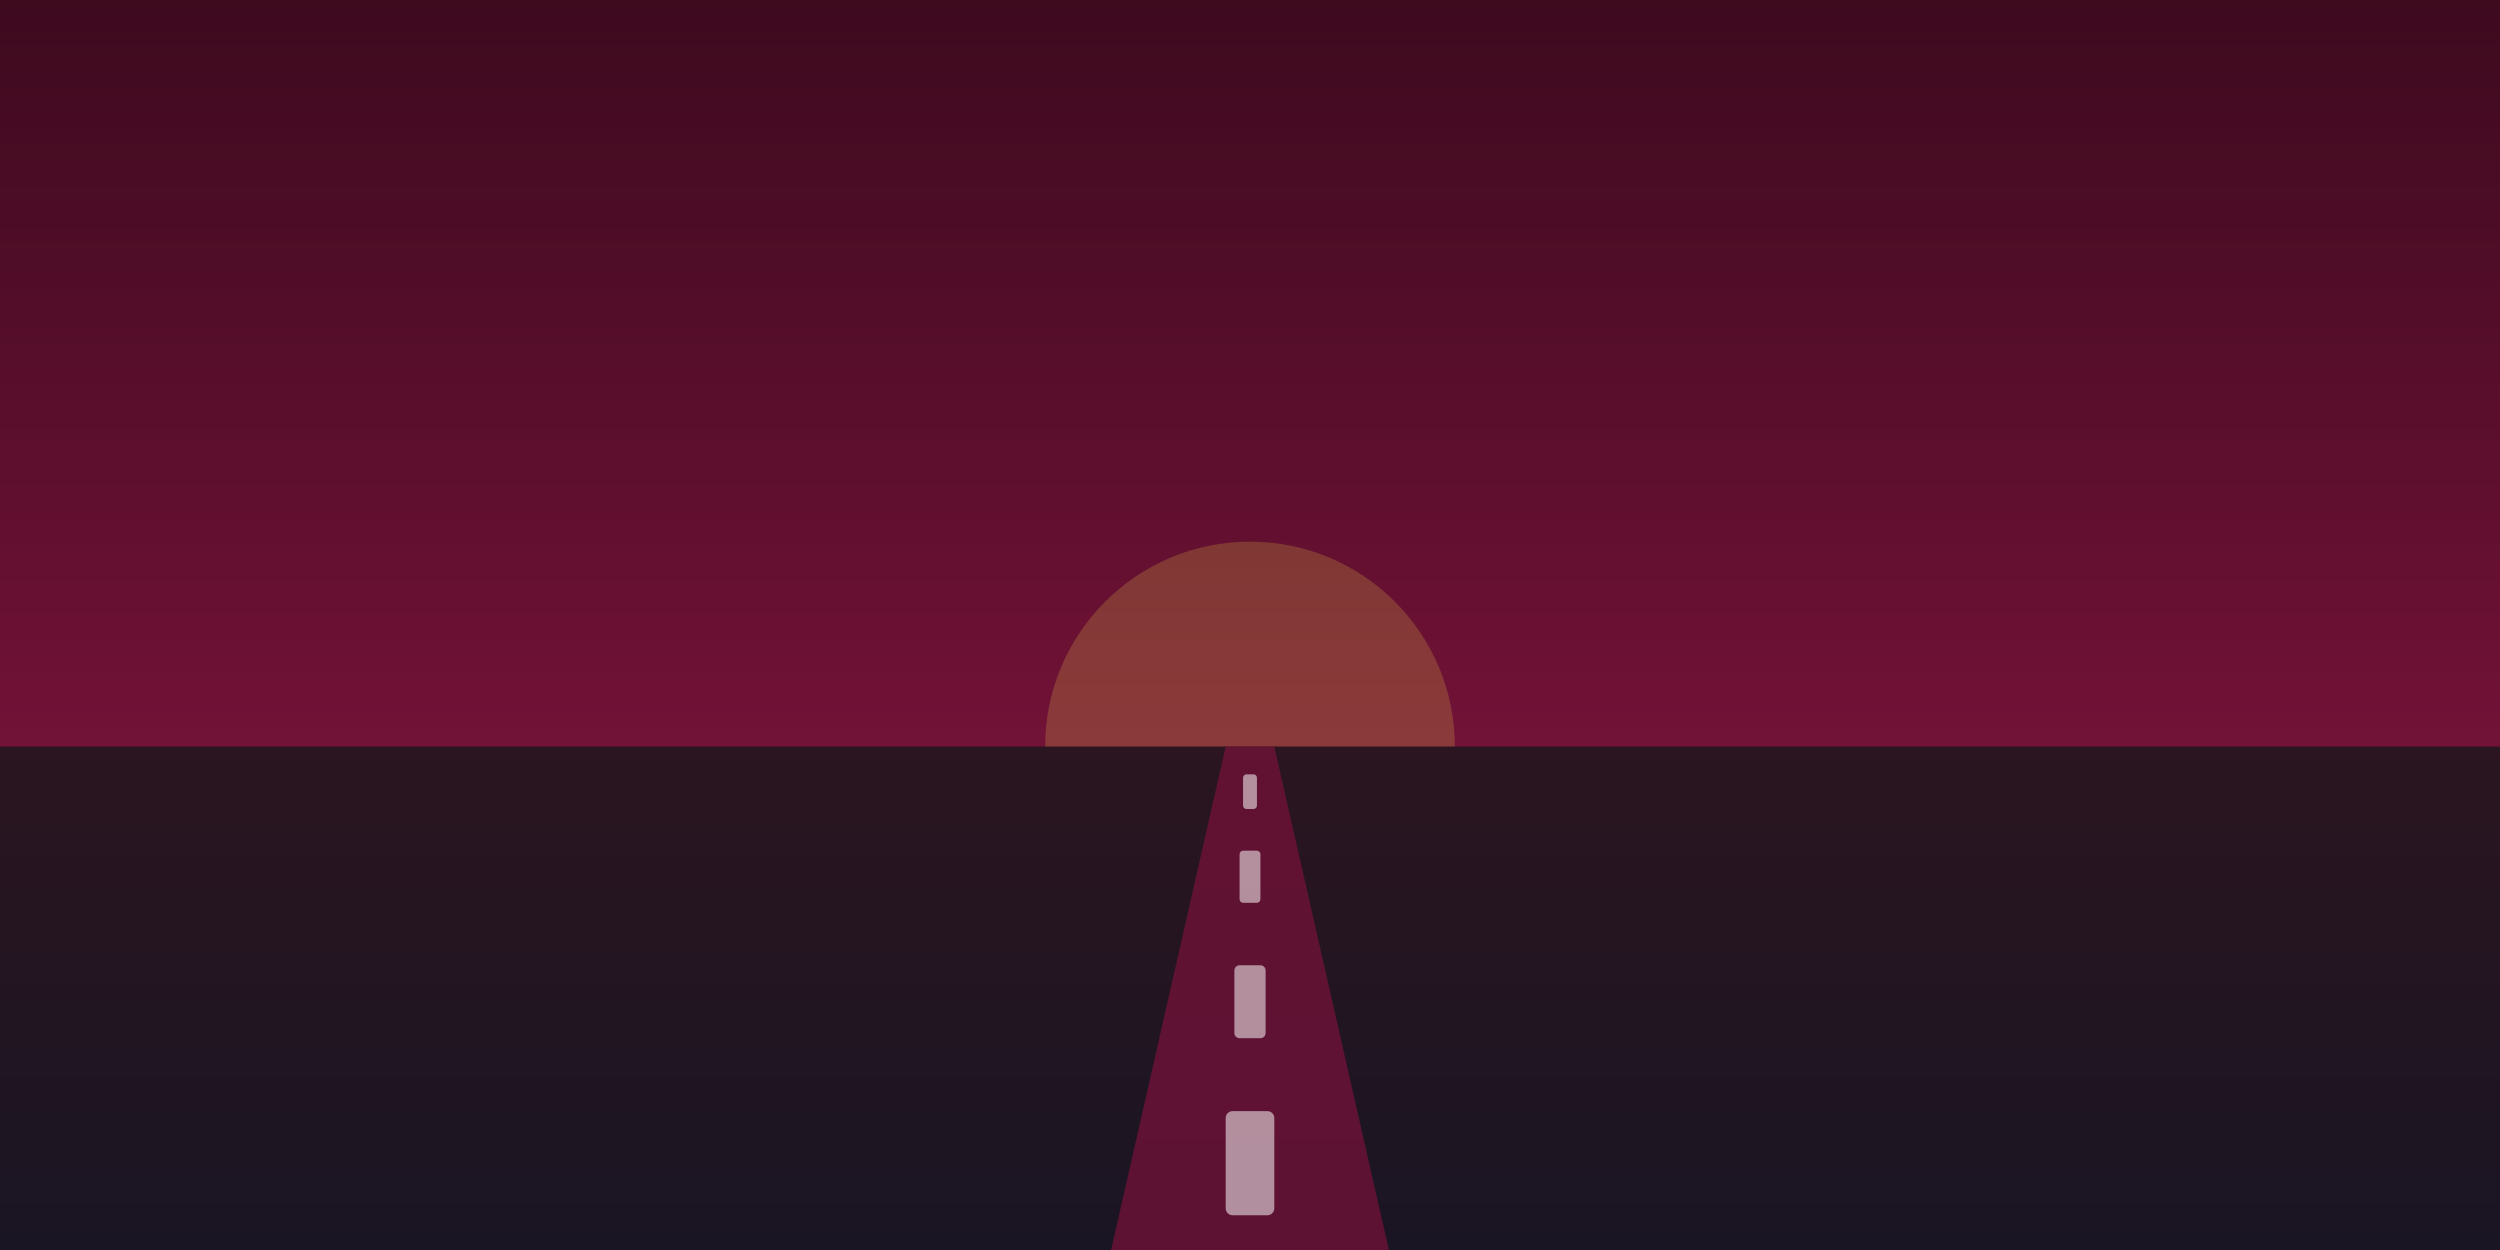
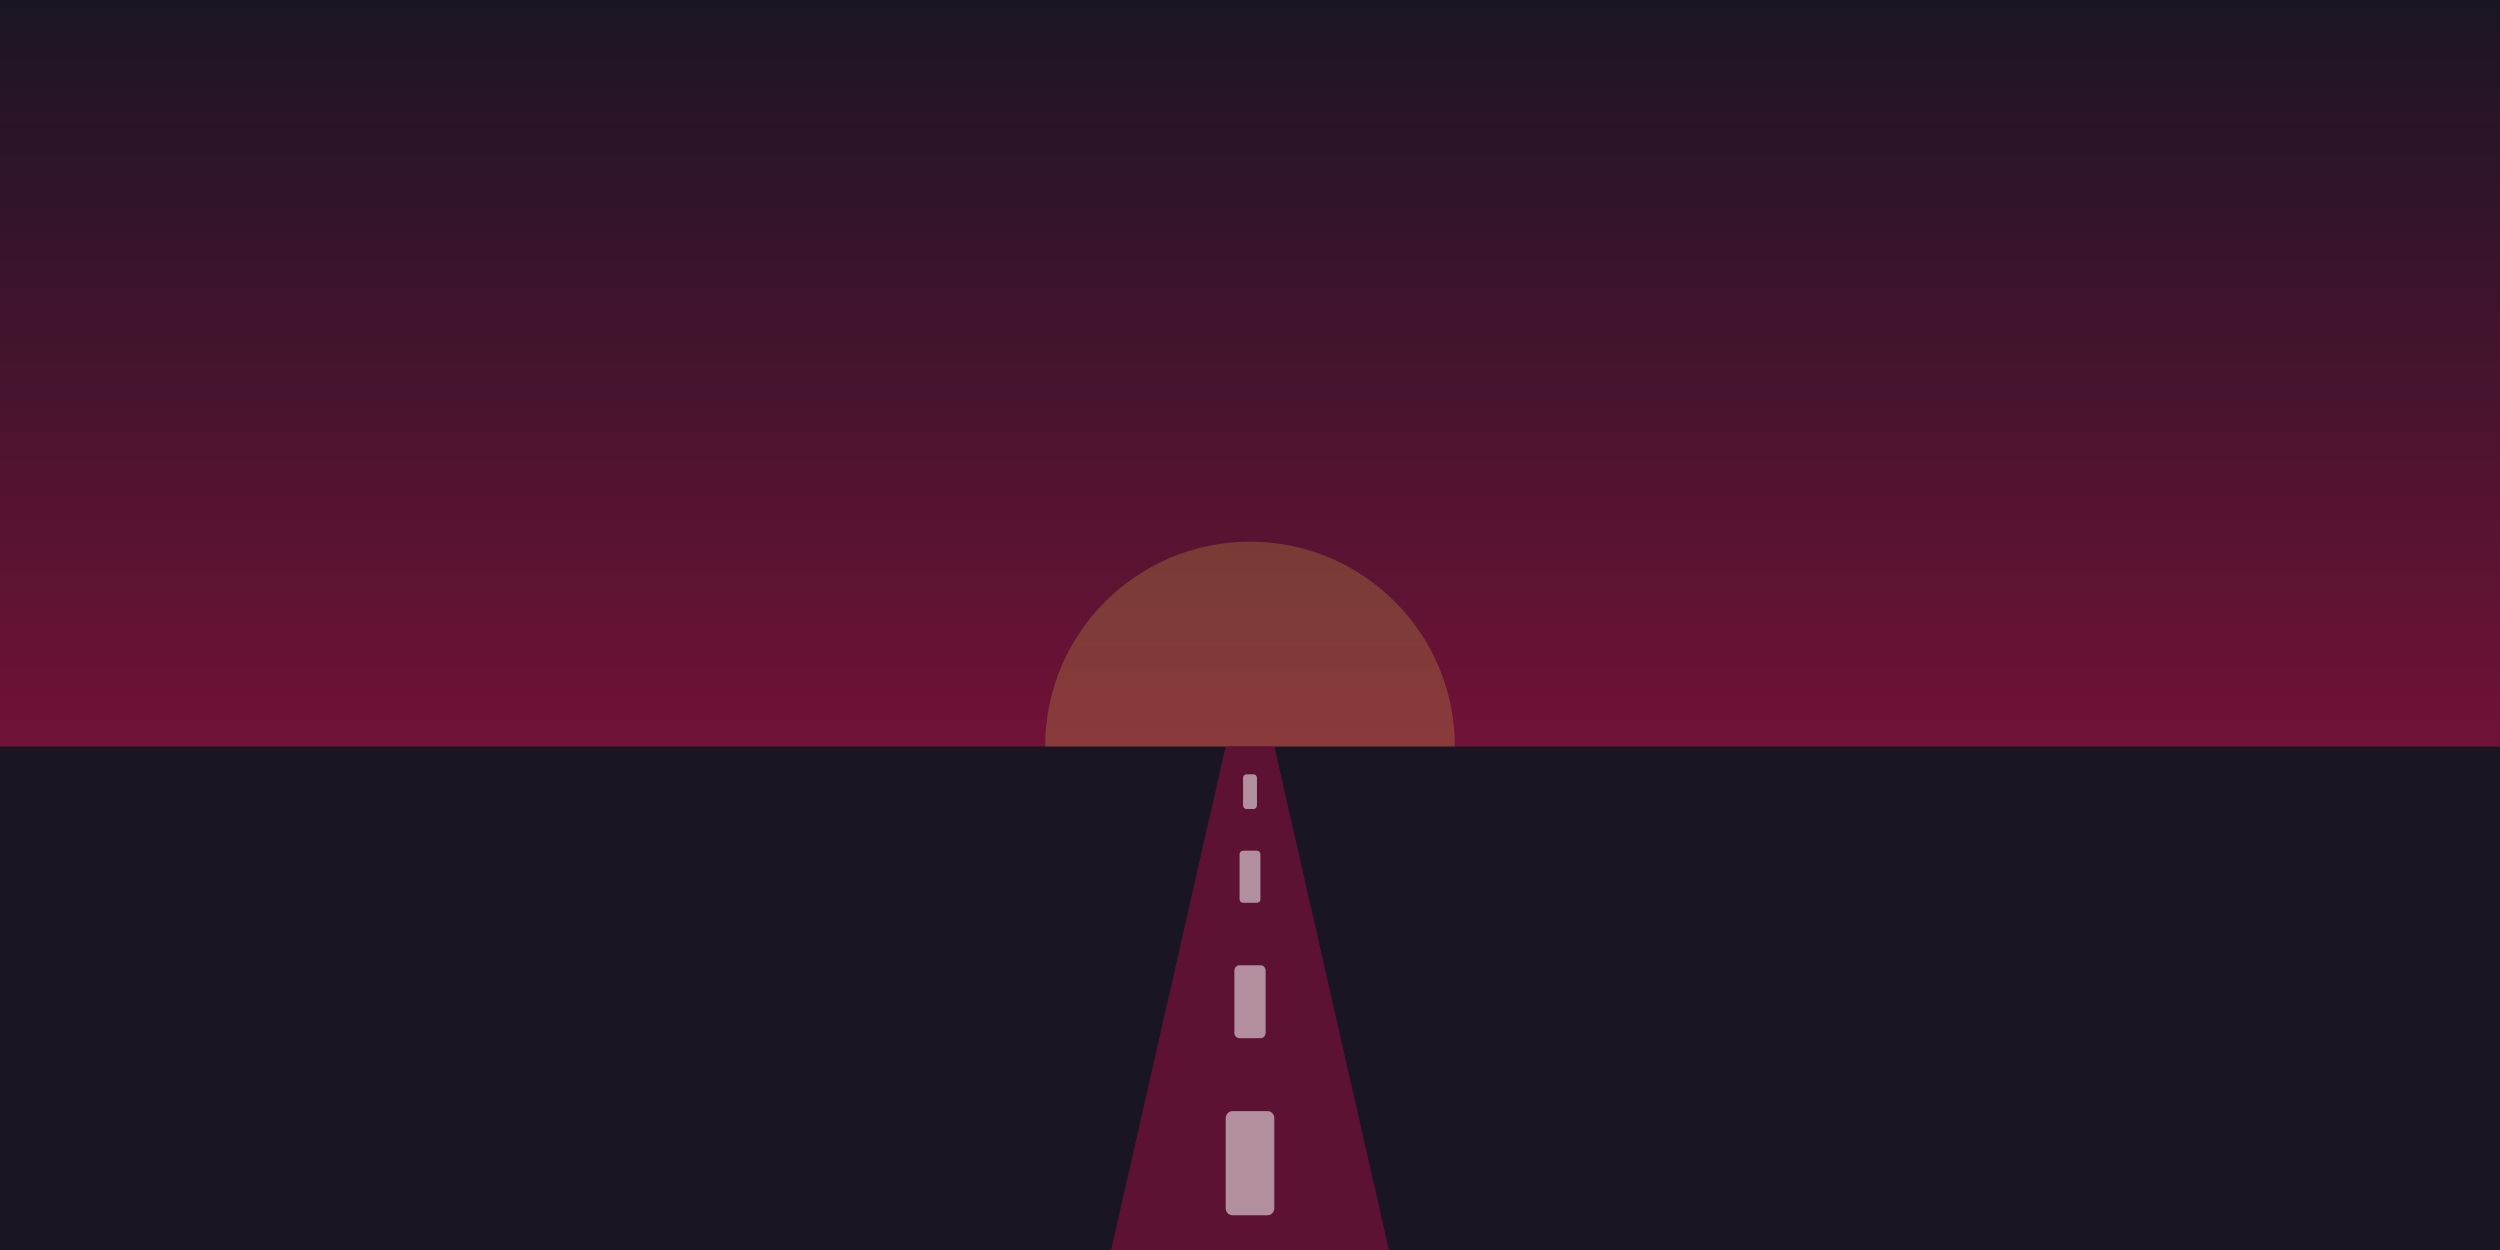
<svg xmlns="http://www.w3.org/2000/svg" viewBox="0 0 1440 720" role="img" aria-label="An empty road running to the horizon">
  <defs>
    <linearGradient id="sky-404" x1="0" y1="0" x2="0" y2="1">
-       <stop offset="0%" stop-color="#3D0A1E" />
+       <stop offset="0%" stop-color="#1A1523" />
      <stop offset="62%" stop-color="#741238" />
      <stop offset="100%" stop-color="#C3163A" />
    </linearGradient>
    <linearGradient id="ground-404" x1="0" y1="0" x2="0" y2="1">
-       <stop offset="0%" stop-color="#2A1520" />
+       <stop offset="0%" stop-color="#1A1523" />
      <stop offset="100%" stop-color="#1A1523" />
    </linearGradient>
  </defs>
  <rect width="1440" height="720" fill="url(#sky-404)" />
  <circle cx="720" cy="430" r="118" fill="#E5C745" opacity="0.22" />
  <rect y="430" width="1440" height="290" fill="url(#ground-404)" />
  <path d="M640 720 L706 430 L734 430 L800 720 Z" fill="#741238" opacity="0.75" />
  <g fill="#F7F5F6" opacity="0.55">
    <rect x="716" y="446" width="8" height="20" rx="2" />
    <rect x="714" y="490" width="12" height="30" rx="2" />
    <rect x="711" y="556" width="18" height="42" rx="3" />
    <rect x="706" y="640" width="28" height="60" rx="4" />
  </g>
</svg>
